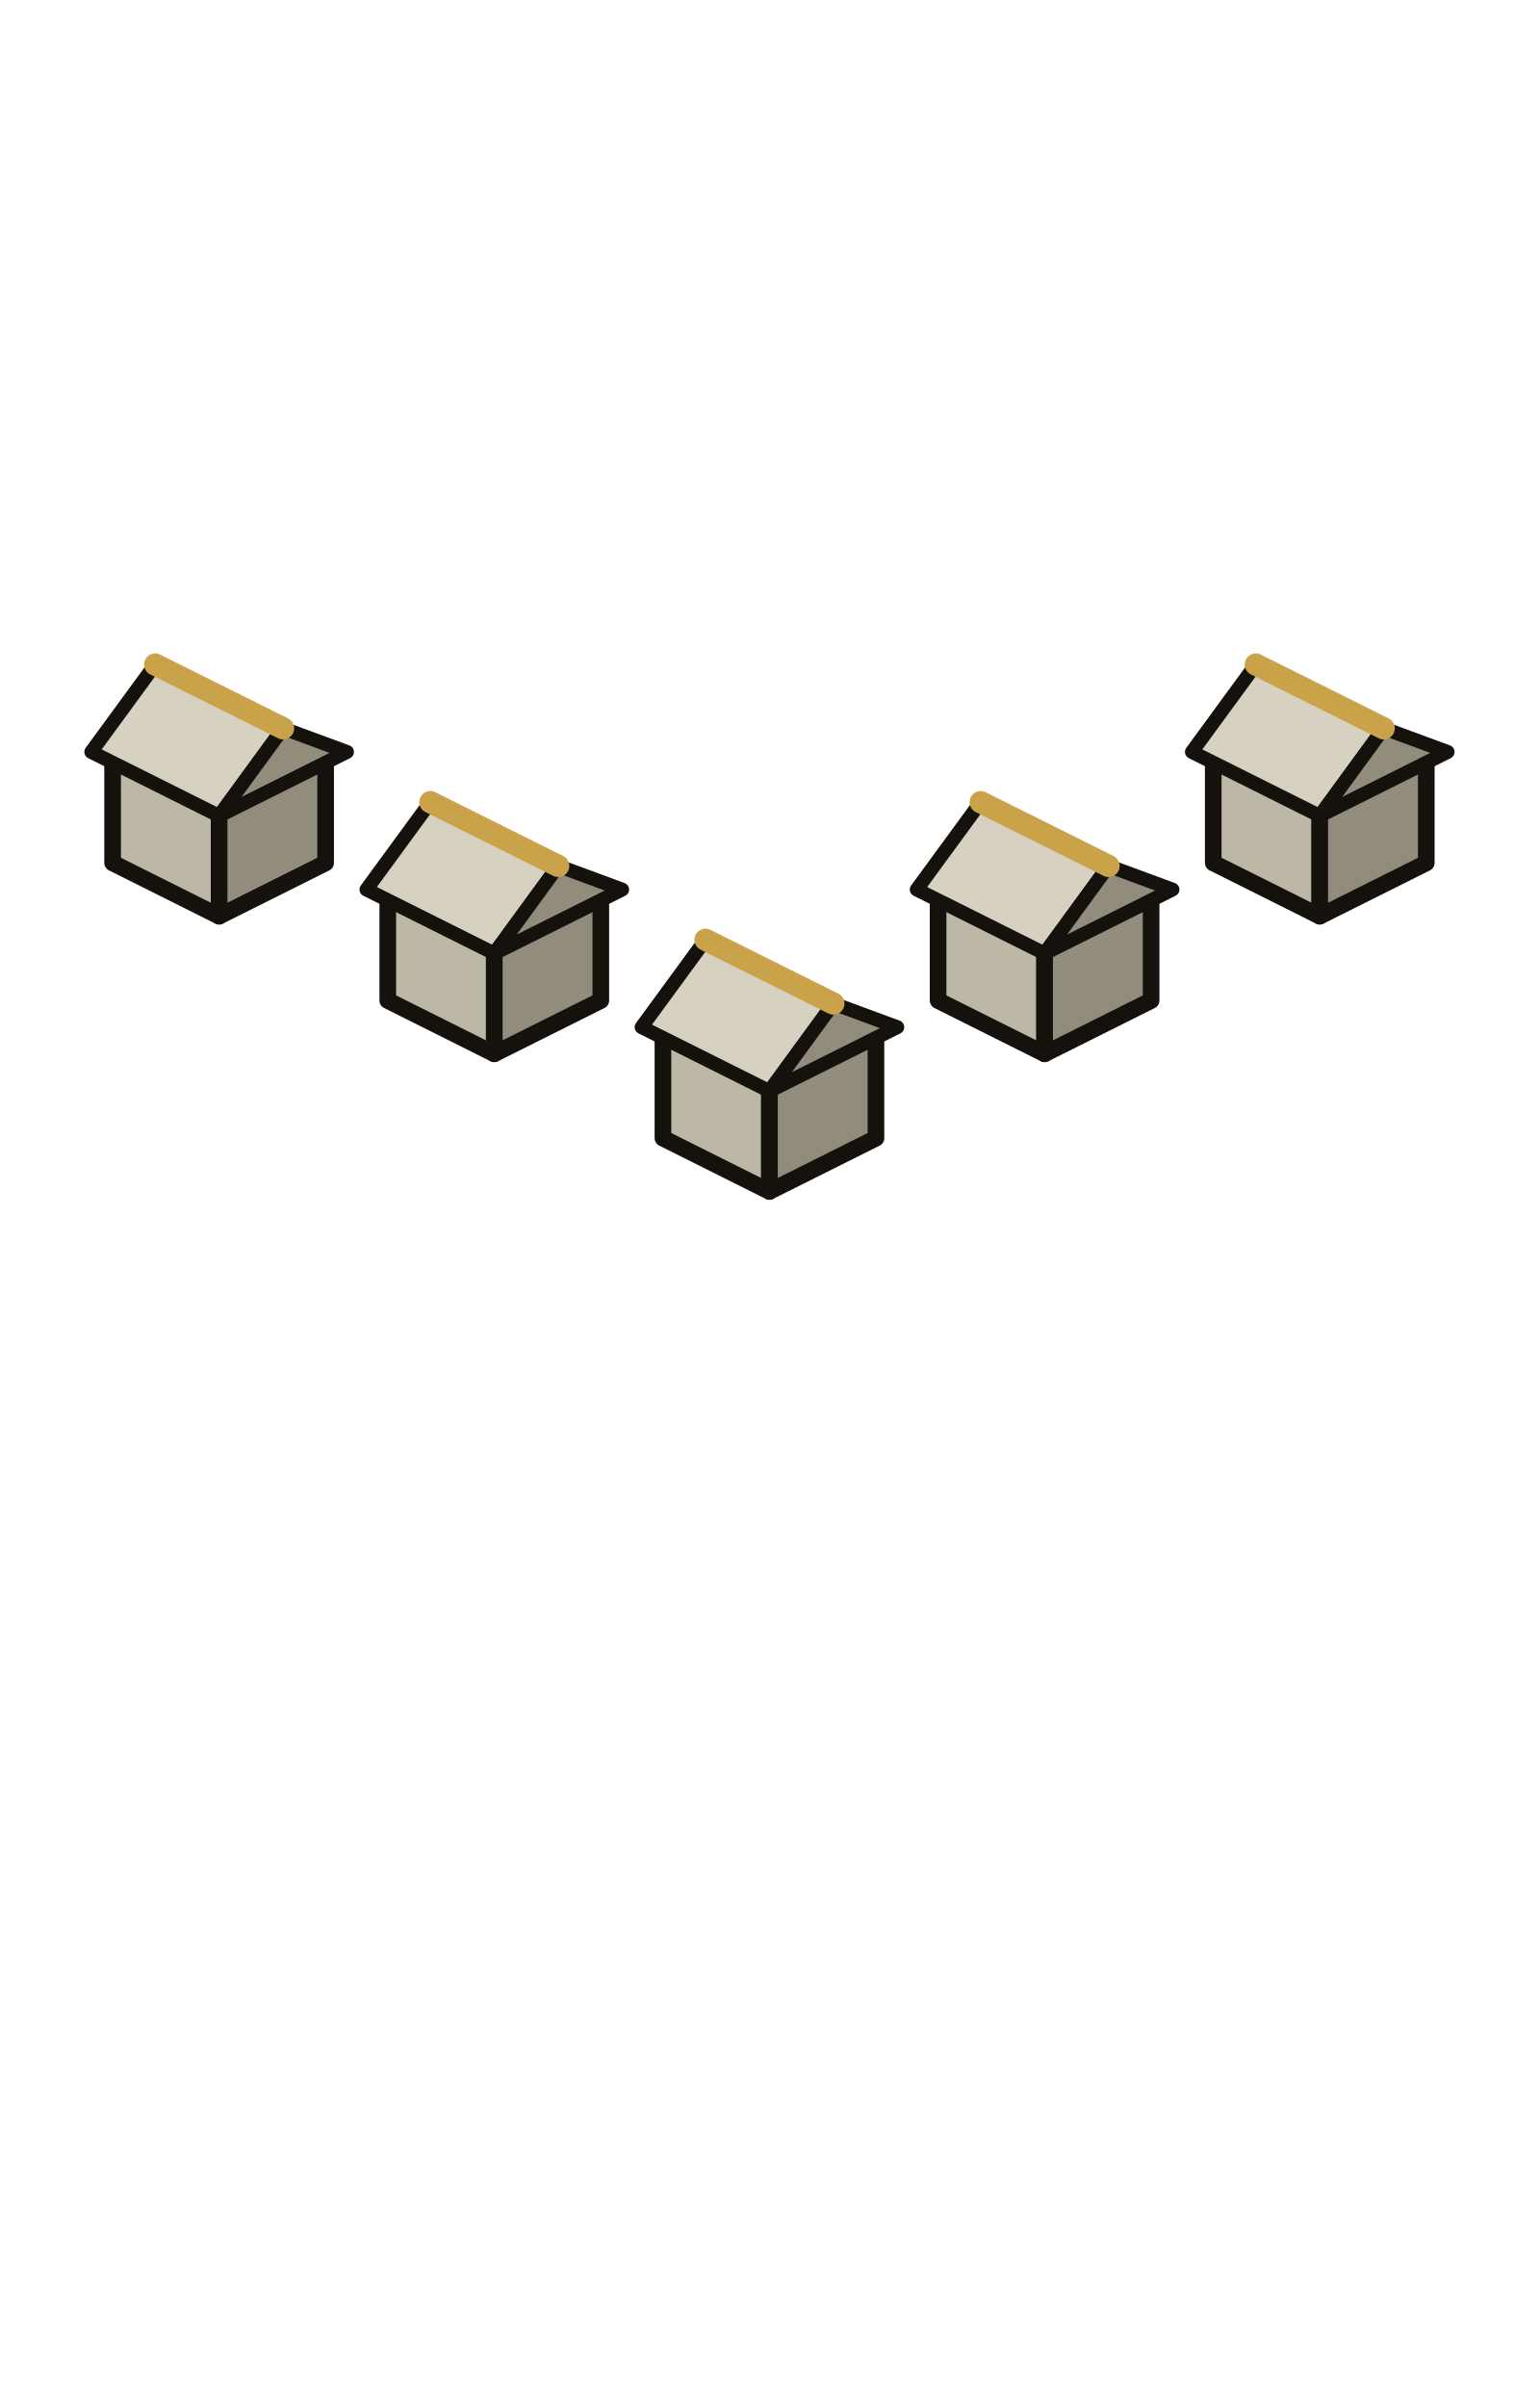
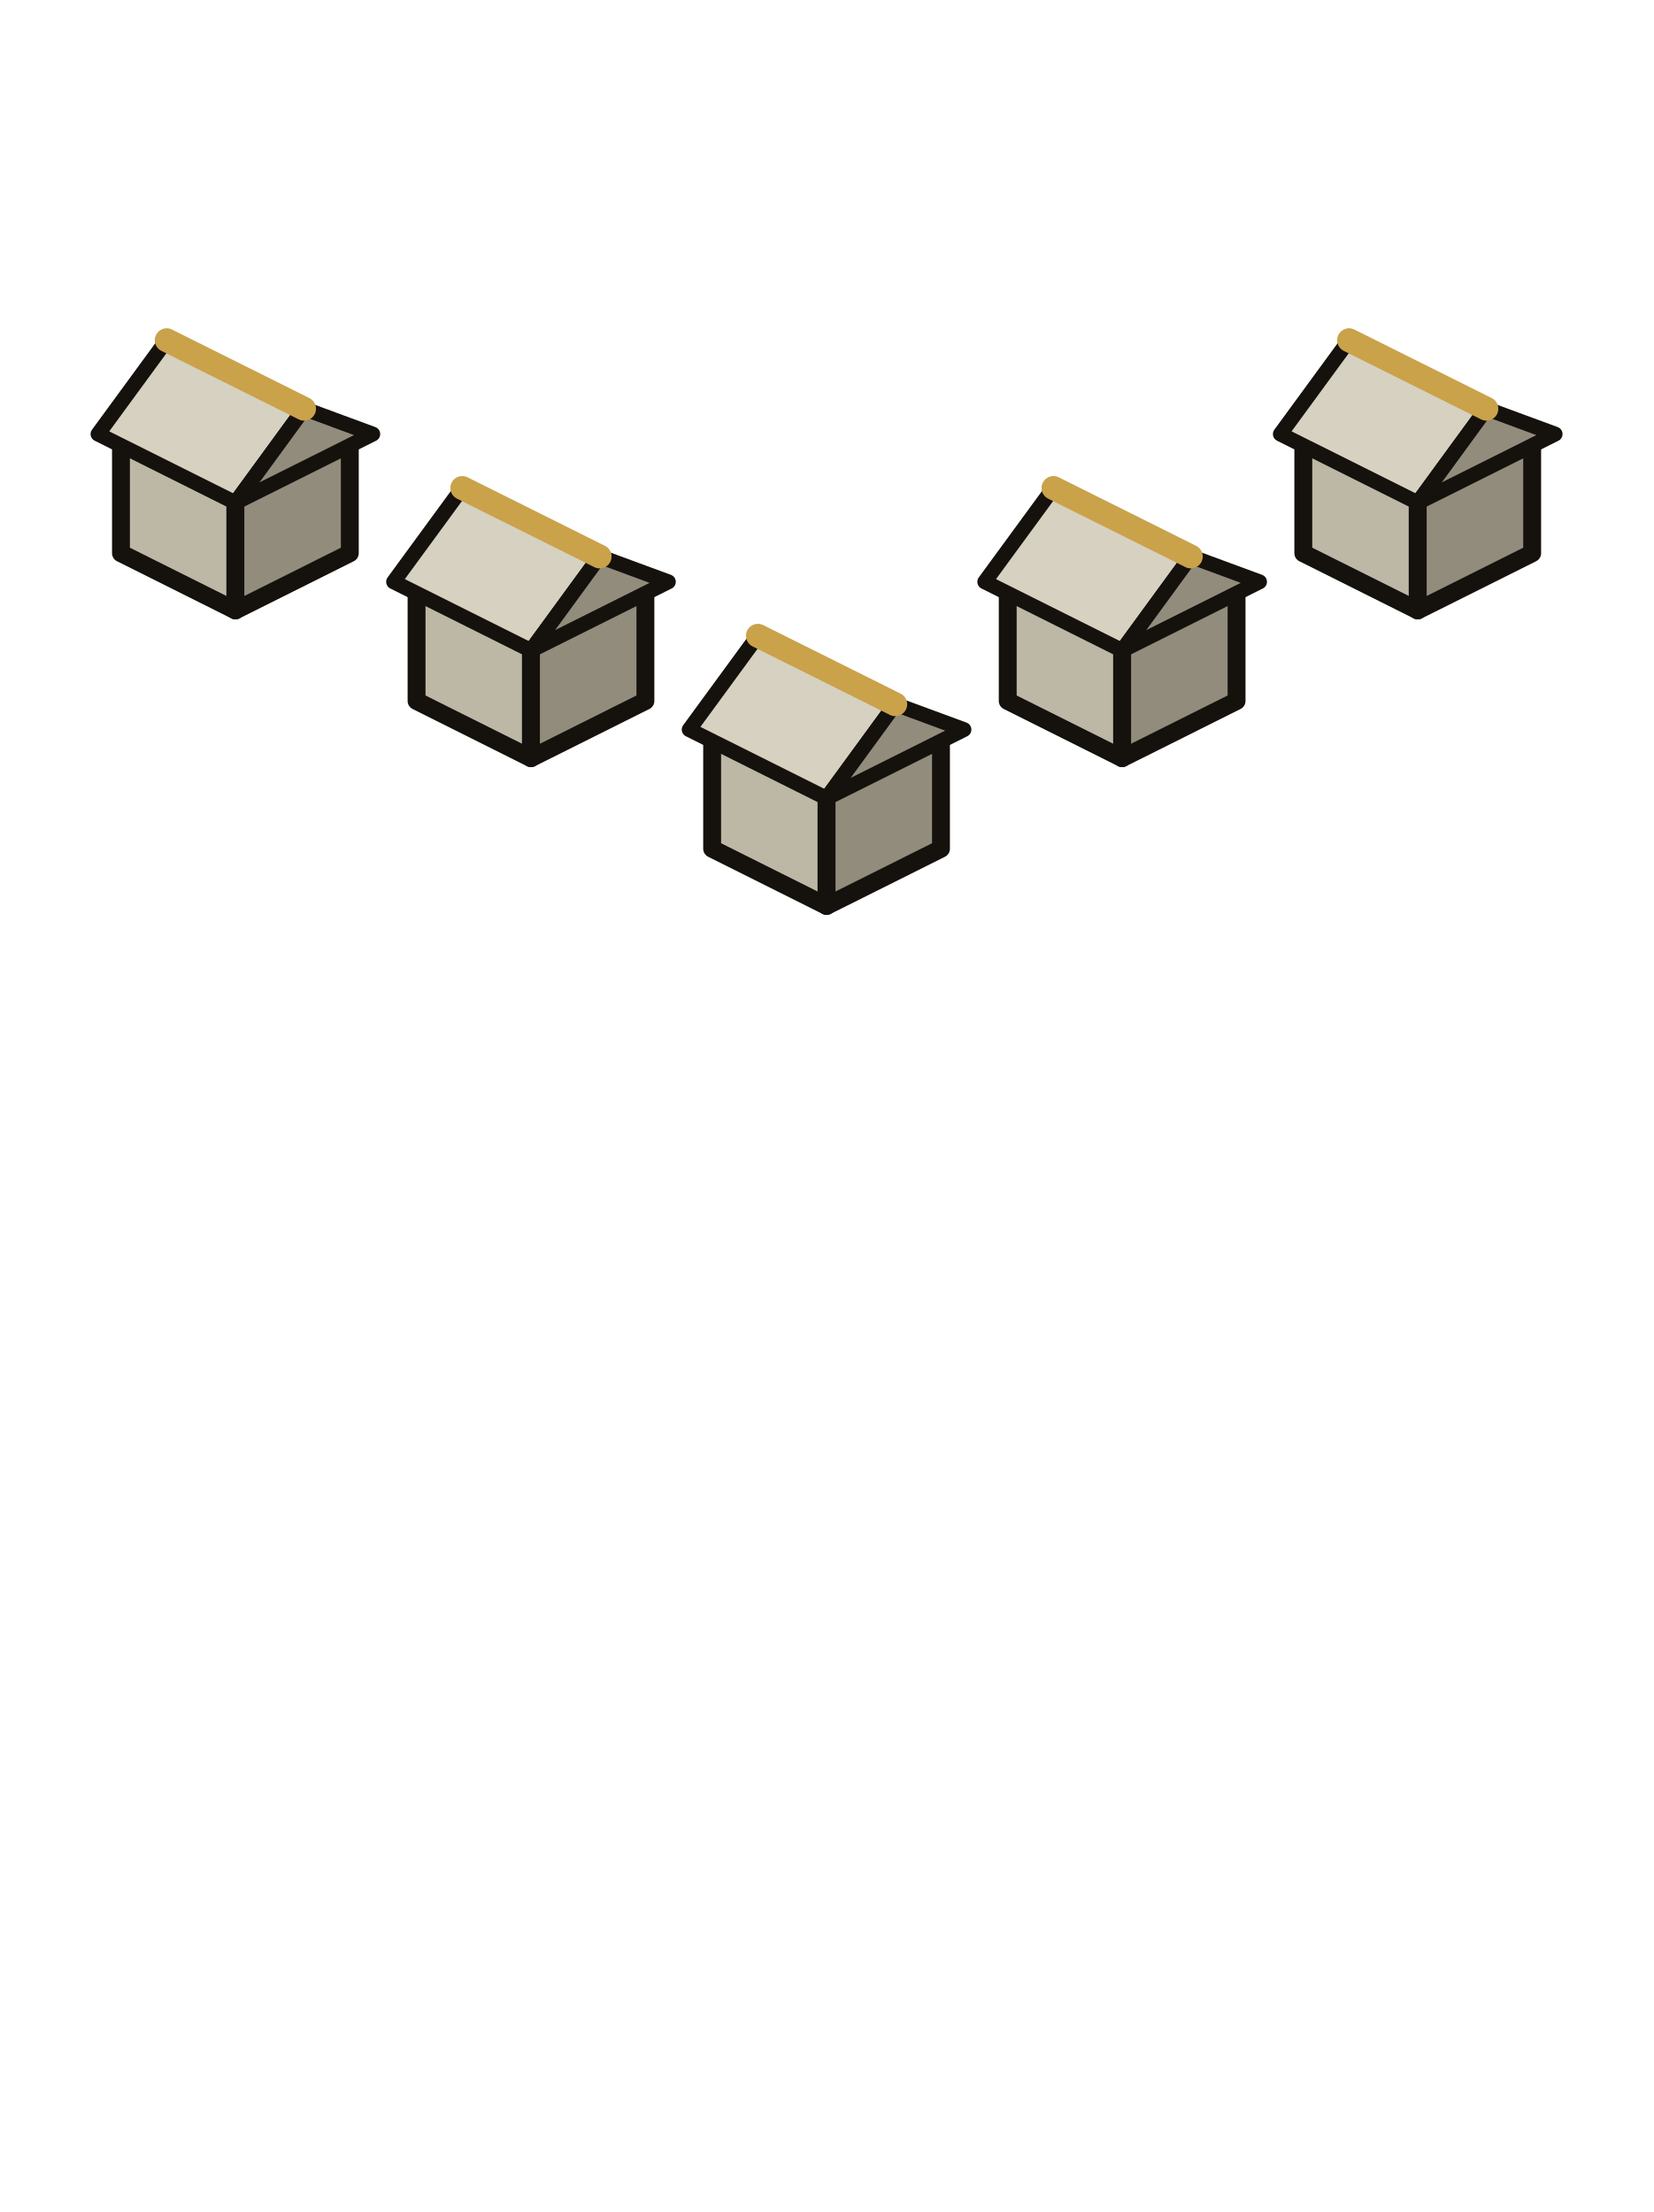
- <svg xmlns="http://www.w3.org/2000/svg" width="222" height="347" viewBox="-55.48 -140.2 111 173.5">
+ <svg xmlns="http://www.w3.org/2000/svg" width="222" height="297" viewBox="-55.48 -115.14 111 148.5">
  <polygon points="-47.36,-78 -39.68,-74.16 -39.68,-82.16 -47.36,-86" fill="#bdb7a5" stroke="#15110d" stroke-width="1.2" stroke-linejoin="round" />
  <polygon points="-39.68,-74.16 -32,-78 -32,-86 -39.68,-82.16" fill="#928c7c" stroke="#15110d" stroke-width="1.2" stroke-linejoin="round" />
  <polygon points="-39.68,-89.84 -32,-86 -39.68,-82.16 -47.36,-86" fill="#d6d1c1" stroke="#15110d" stroke-width="1.2" stroke-linejoin="round" />
  <polygon points="-44.29,-92.3 -35.07,-87.7 -39.68,-81.39 -48.9,-86" fill="#d6d1c1" stroke="#15110d" stroke-width="1" stroke-linejoin="round" />
  <polygon points="-30.46,-86 -35.07,-87.7 -39.68,-81.39" fill="#928c7c" stroke="#15110d" stroke-width="1" stroke-linejoin="round" />
  <polyline points="-44.29,-92.3 -35.07,-87.7" fill="none" stroke="#c9a24a" stroke-width="1.6" stroke-linecap="round" stroke-linejoin="round" />
  <polygon points="-27.52,-68.08 -19.84,-64.24 -19.84,-72.24 -27.52,-76.08" fill="#bdb7a5" stroke="#15110d" stroke-width="1.2" stroke-linejoin="round" />
  <polygon points="-19.84,-64.24 -12.16,-68.08 -12.16,-76.08 -19.84,-72.24" fill="#928c7c" stroke="#15110d" stroke-width="1.2" stroke-linejoin="round" />
  <polygon points="-19.84,-79.92 -12.16,-76.08 -19.84,-72.24 -27.52,-76.08" fill="#d6d1c1" stroke="#15110d" stroke-width="1.2" stroke-linejoin="round" />
  <polygon points="-24.45,-82.38 -15.23,-77.78 -19.84,-71.47 -29.06,-76.08" fill="#d6d1c1" stroke="#15110d" stroke-width="1" stroke-linejoin="round" />
  <polygon points="-10.62,-76.08 -15.23,-77.78 -19.84,-71.47" fill="#928c7c" stroke="#15110d" stroke-width="1" stroke-linejoin="round" />
  <polyline points="-24.45,-82.38 -15.23,-77.78" fill="none" stroke="#c9a24a" stroke-width="1.6" stroke-linecap="round" stroke-linejoin="round" />
  <polygon points="-7.68,-58.16 0,-54.32 0,-62.32 -7.68,-66.16" fill="#bdb7a5" stroke="#15110d" stroke-width="1.2" stroke-linejoin="round" />
  <polygon points="0,-54.32 7.68,-58.16 7.68,-66.16 0,-62.32" fill="#928c7c" stroke="#15110d" stroke-width="1.2" stroke-linejoin="round" />
  <polygon points="0,-70 7.68,-66.16 0,-62.32 -7.68,-66.16" fill="#d6d1c1" stroke="#15110d" stroke-width="1.2" stroke-linejoin="round" />
  <polygon points="-4.61,-72.46 4.61,-67.86 0,-61.55 -9.22,-66.16" fill="#d6d1c1" stroke="#15110d" stroke-width="1" stroke-linejoin="round" />
  <polygon points="9.22,-66.16 4.61,-67.86 0,-61.55" fill="#928c7c" stroke="#15110d" stroke-width="1" stroke-linejoin="round" />
  <polyline points="-4.61,-72.46 4.61,-67.86" fill="none" stroke="#c9a24a" stroke-width="1.6" stroke-linecap="round" stroke-linejoin="round" />
  <polygon points="12.16,-68.08 19.84,-64.24 19.84,-72.24 12.16,-76.08" fill="#bdb7a5" stroke="#15110d" stroke-width="1.2" stroke-linejoin="round" />
  <polygon points="19.84,-64.24 27.52,-68.08 27.52,-76.08 19.84,-72.24" fill="#928c7c" stroke="#15110d" stroke-width="1.2" stroke-linejoin="round" />
  <polygon points="19.84,-79.92 27.52,-76.08 19.84,-72.24 12.16,-76.08" fill="#d6d1c1" stroke="#15110d" stroke-width="1.2" stroke-linejoin="round" />
  <polygon points="15.23,-82.38 24.45,-77.78 19.84,-71.47 10.62,-76.08" fill="#d6d1c1" stroke="#15110d" stroke-width="1" stroke-linejoin="round" />
  <polygon points="29.06,-76.08 24.45,-77.78 19.84,-71.47" fill="#928c7c" stroke="#15110d" stroke-width="1" stroke-linejoin="round" />
  <polyline points="15.23,-82.38 24.45,-77.78" fill="none" stroke="#c9a24a" stroke-width="1.6" stroke-linecap="round" stroke-linejoin="round" />
  <polygon points="32,-78 39.68,-74.16 39.68,-82.16 32,-86" fill="#bdb7a5" stroke="#15110d" stroke-width="1.2" stroke-linejoin="round" />
  <polygon points="39.68,-74.16 47.36,-78 47.36,-86 39.68,-82.16" fill="#928c7c" stroke="#15110d" stroke-width="1.2" stroke-linejoin="round" />
  <polygon points="39.68,-89.84 47.36,-86 39.68,-82.16 32,-86" fill="#d6d1c1" stroke="#15110d" stroke-width="1.2" stroke-linejoin="round" />
  <polygon points="35.07,-92.3 44.29,-87.7 39.68,-81.39 30.46,-86" fill="#d6d1c1" stroke="#15110d" stroke-width="1" stroke-linejoin="round" />
  <polygon points="48.9,-86 44.29,-87.7 39.68,-81.39" fill="#928c7c" stroke="#15110d" stroke-width="1" stroke-linejoin="round" />
  <polyline points="35.07,-92.3 44.29,-87.7" fill="none" stroke="#c9a24a" stroke-width="1.6" stroke-linecap="round" stroke-linejoin="round" />
</svg>
